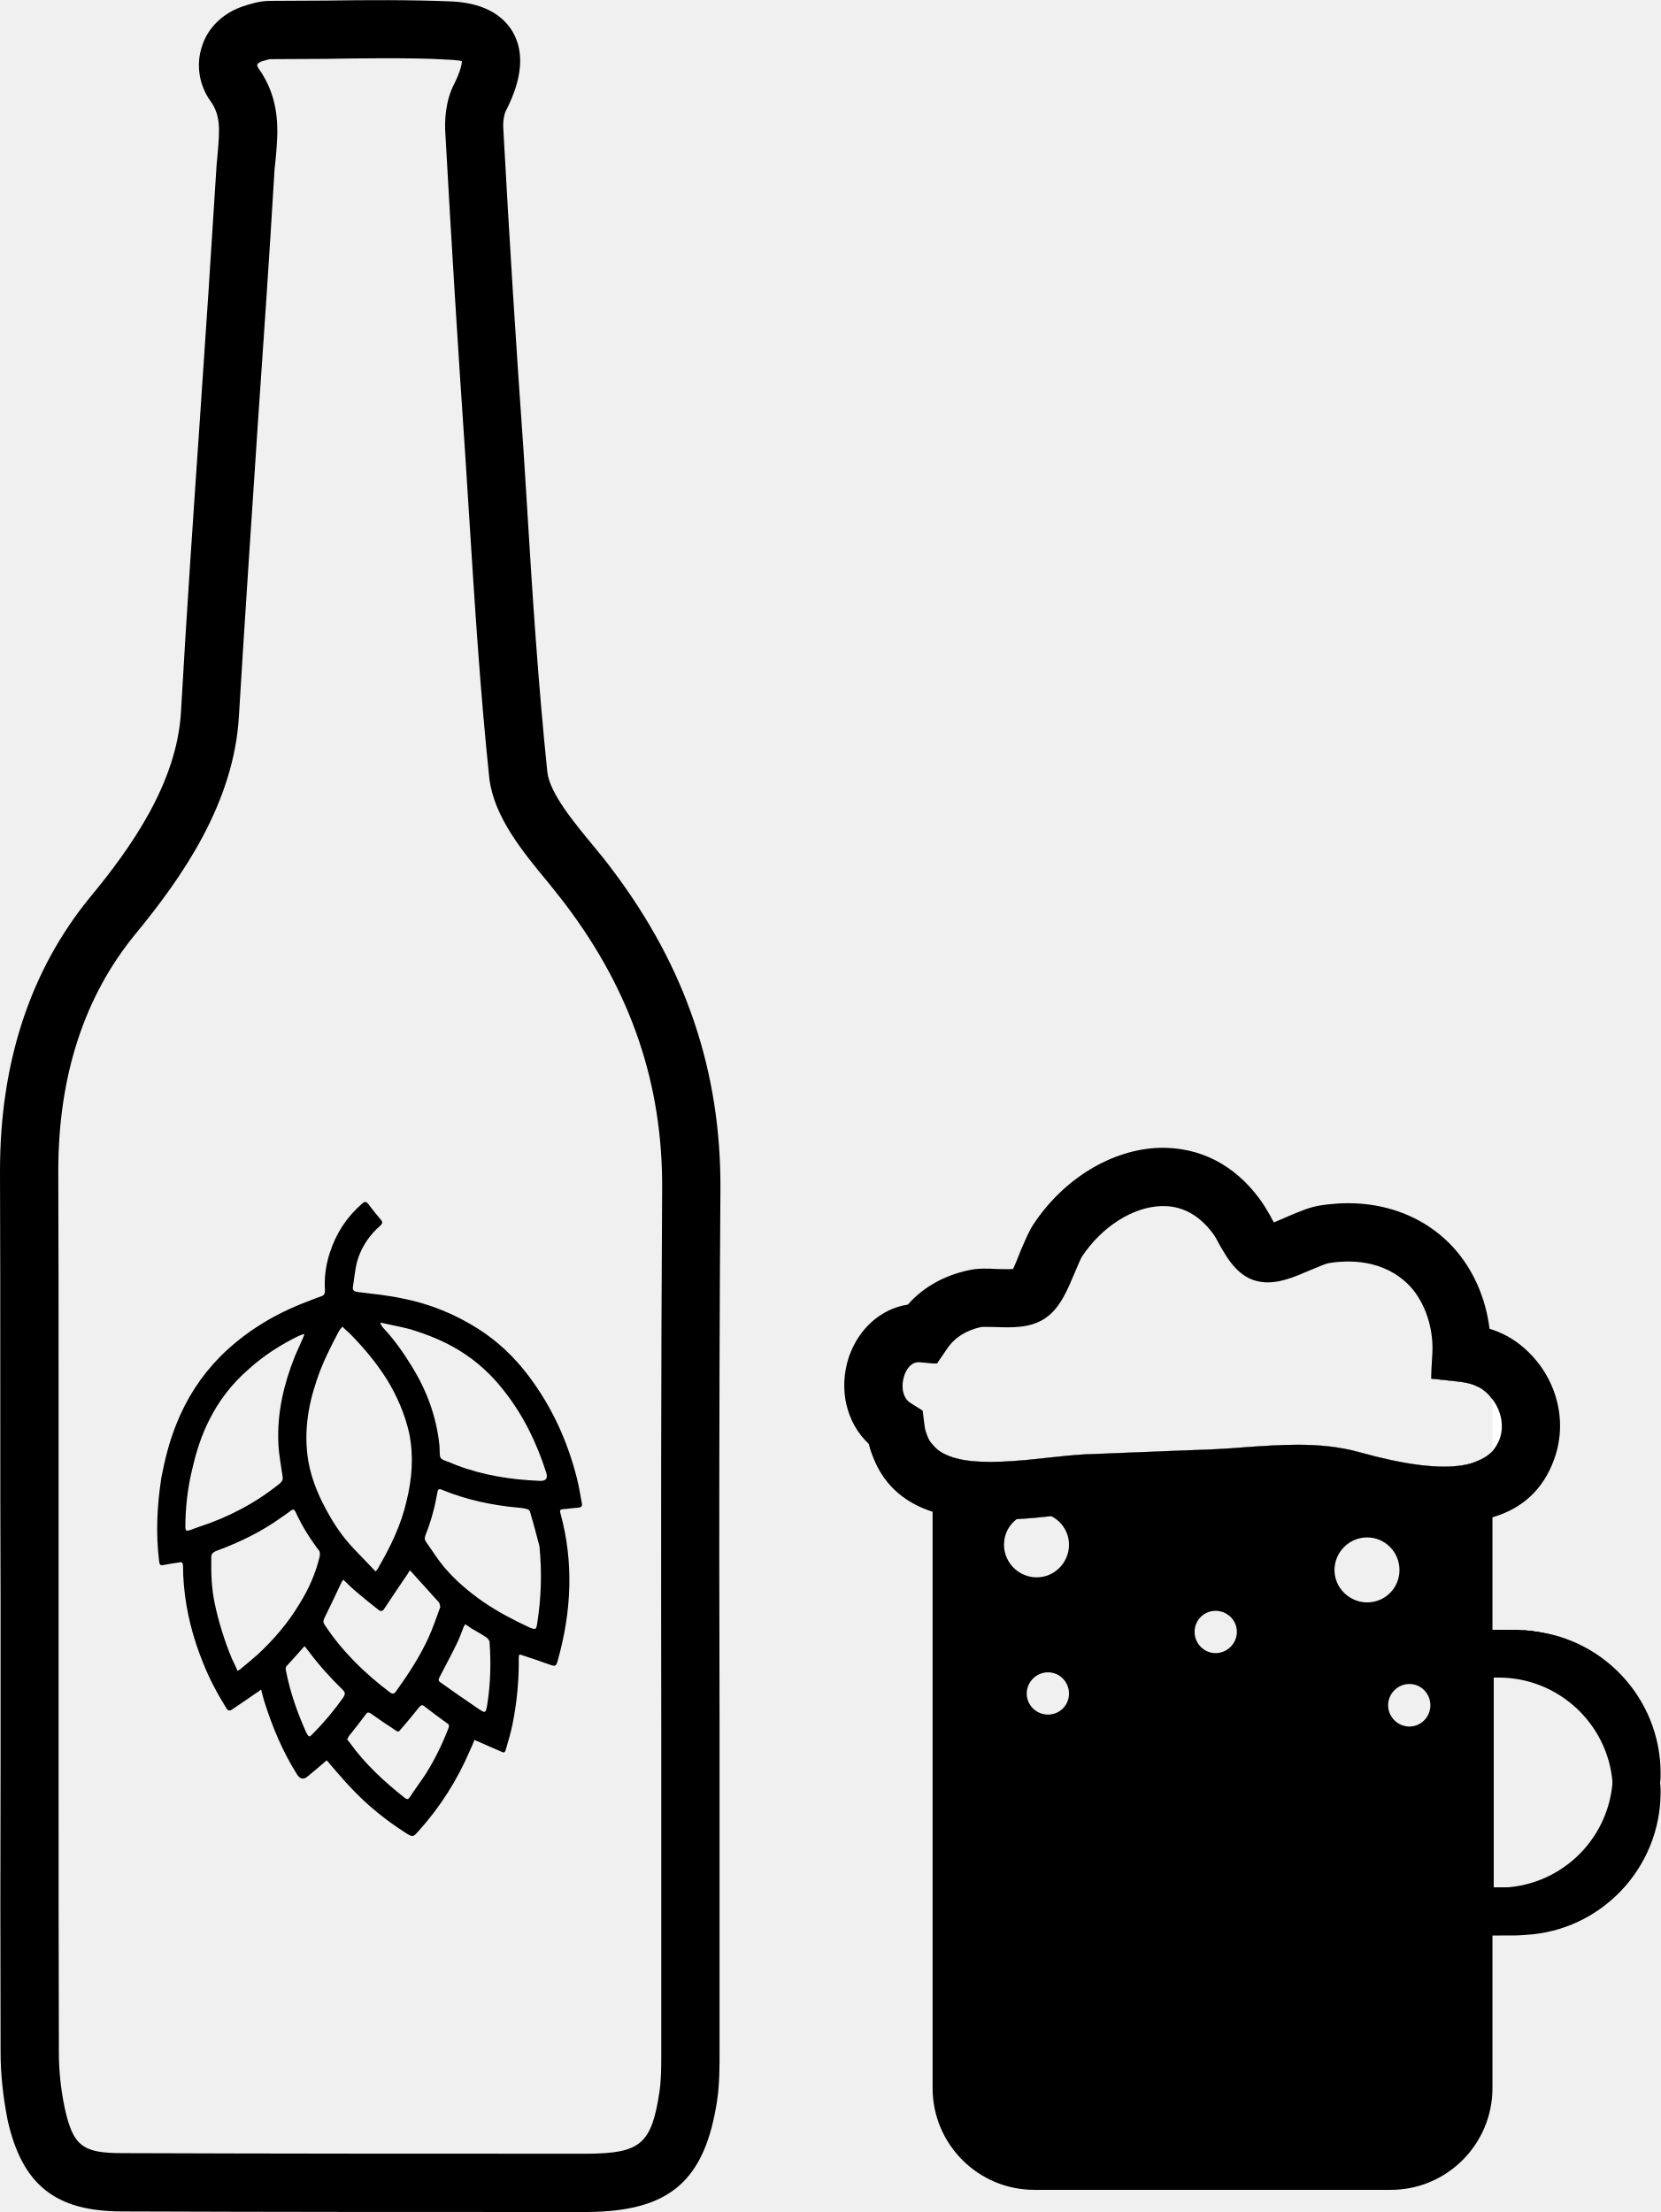
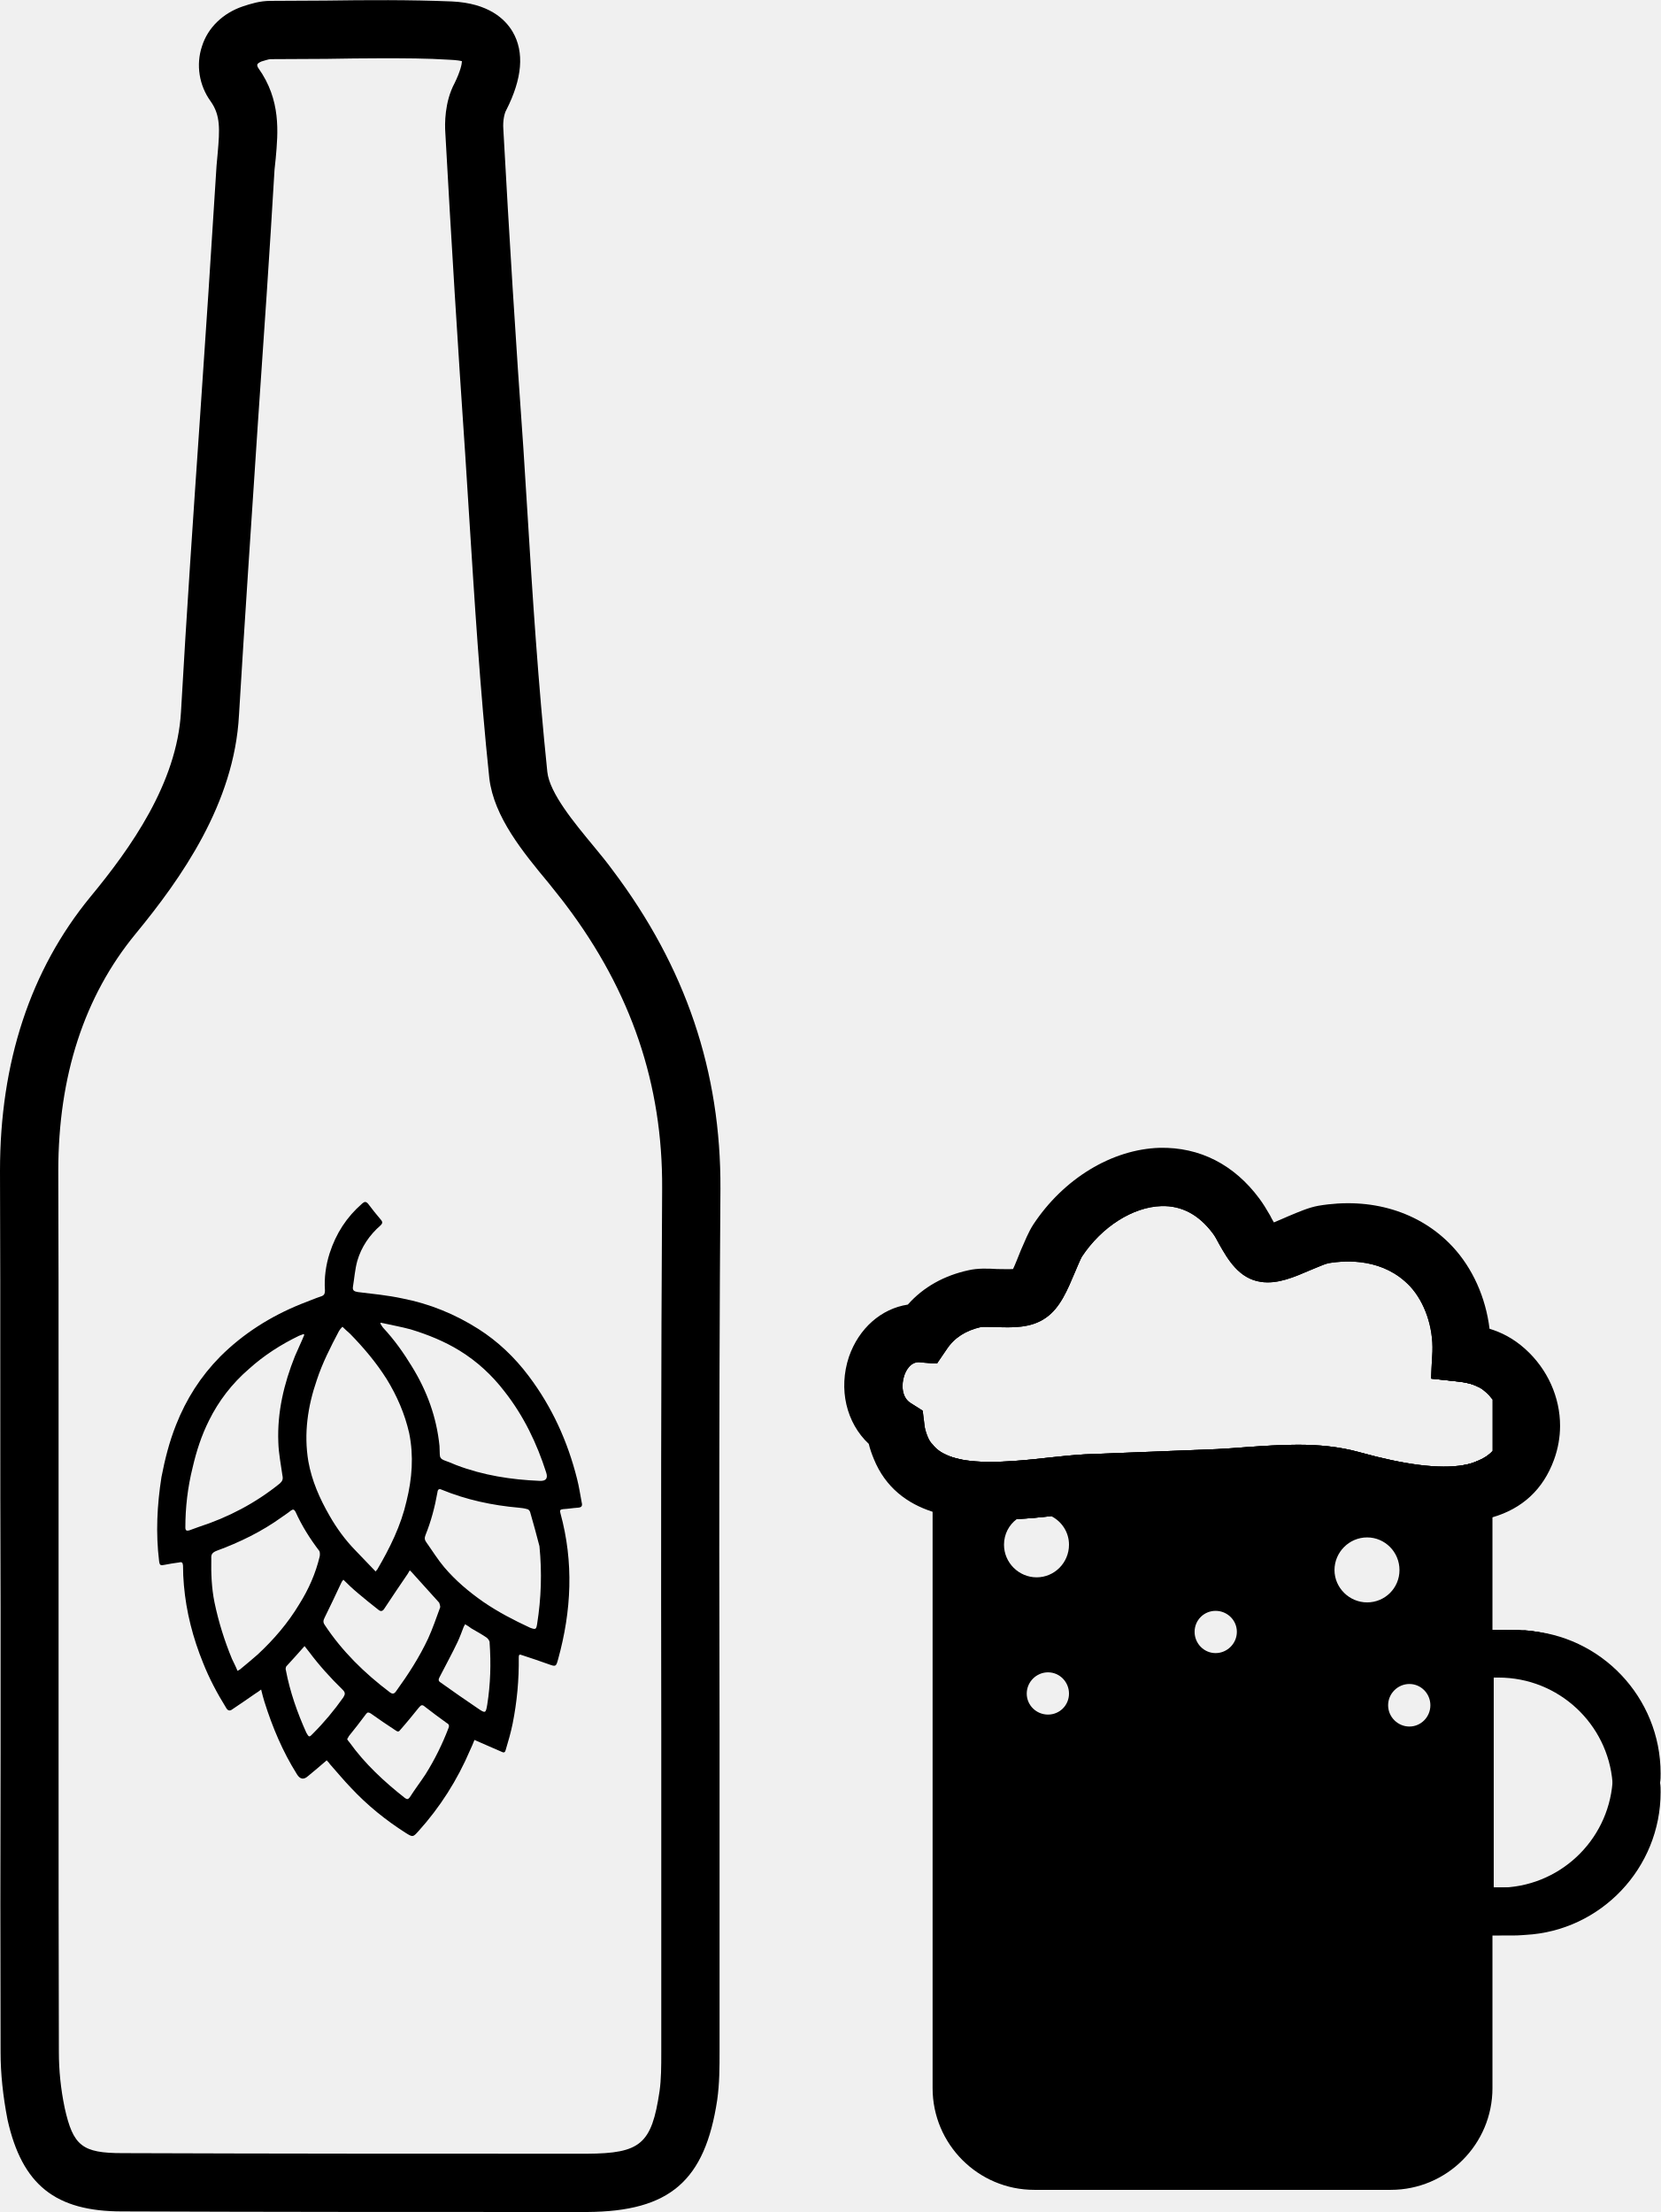
<svg xmlns="http://www.w3.org/2000/svg" id="Calque_2" viewBox="0 0 56.98 75.91">
  <defs>
    <style>
      .cls-1 {
        fill: #000;
      }

      .cls-2 {
-         fill: #fff;
+         fill: #000;
      }
    </style>
  </defs>
  <g id="Calque_1-2" data-name="Calque_1">
    <g>
      <g>
        <path class="cls-1" d="M50.21,50.28c-.82.14-2-.01-3.55-.44-.71-.2-1.43-.26-2.13-.26-.59,0-1.17.04-1.74.08-.35.03-.69.05-1.03.07l-4.55.18c-.34.02-.76.06-1.21.11-1.13.13-2.21.22-3,.07-.19-.04-.35-.08-.5-.15v21.72c0,1.65,1.34,2.99,2.99,2.99h12.23c1.66,0,2.99-1.34,2.99-2.99v-21.53c-.15.07-.31.12-.5.15ZM48.36,59.25c-.4,0-.73-.33-.73-.73s.33-.73.73-.73.72.33.72.73-.32.73-.72.73ZM46.91,52.76c.61,0,1.11.5,1.11,1.12s-.5,1.11-1.11,1.11-1.12-.5-1.12-1.11.5-1.12,1.12-1.12ZM42.44,56c0,.4-.33.73-.73.73s-.72-.33-.72-.73.32-.72.72-.72.73.32.73.72ZM36.07,52.03c.36.18.61.55.61.98,0,.62-.5,1.12-1.11,1.12s-1.12-.5-1.12-1.12c0-.36.17-.68.44-.88.42-.02.82-.06,1.18-.1ZM35.23,58.12c0-.4.33-.73.73-.73s.72.33.72.73-.32.72-.72.72-.73-.32-.73-.72Z" />
        <path class="cls-1" d="M50.71,47.25v.34c-.19-.1-.41-.15-.68-.18l-.92-.1v-.06h1.6Z" />
        <path class="cls-1" d="M49.13,46.75l-.02.5v.06l.92.1c.27.03.49.08.68.18.1.04.19.11.28.19.08.07.16.16.22.24v-1.27h-2.08ZM50.71,50.13c-.15.07-.31.12-.5.15v21.38c0,1.37-1.11,2.49-2.49,2.49h-12.23c-1.38,0-2.49-1.12-2.49-2.49v-21.57c-.19-.04-.35-.08-.5-.15-.21-.09-.38-.21-.5-.37v22.09c0,1.92,1.56,3.49,3.49,3.49h12.23c1.93,0,3.49-1.57,3.49-3.49v-21.86c-.13.14-.3.25-.5.33ZM32,46.75v.04h.15s.03-.04.03-.04h-.18Z" />
      </g>
      <path class="cls-1" d="M52.35,55.95c-.05,0-.09,0-.14,0-.05-.01-.1-.01-.15-.01h-1.81v9.85h1.81s.09-.01.13-.01.09-.01.13-.01c.07,0,.15,0,.22-.03,1-.09,1.91-.47,2.65-1.08.02-.01.02-.02.03-.03.7-.59,1.24-1.37,1.53-2.28.01-.01.01-.02.01-.03.11-.36.18-.74.2-1.14.02-.1.02-.21.02-.32,0-2.61-2.05-4.76-4.63-4.9ZM51.25,56.93h.81c2.16,0,3.92,1.76,3.92,3.92,0,.11,0,.22-.02.32-.02.31-.08.61-.18.9-.23.74-.69,1.39-1.29,1.85-.67.54-1.51.86-2.43.86h-.81v-7.85Z" />
      <path class="cls-1" d="M55.59,58.25c-.1-.19-.23-.36-.37-.53-.01-.01-.02-.02-.03-.03-.9-1.07-2.25-1.76-3.77-1.76h-1.81v9.85h1.81c2.61,0,4.75-2.04,4.91-4.61.02-.1.02-.21.02-.32,0-.96-.27-1.85-.76-2.6ZM50.61,64.78v-7.85h.81c1.26,0,2.38.59,3.09,1.51.11.13.21.27.3.42.34.58.54,1.26.54,1.99,0,.11,0,.22-.02.32-.16,2.02-1.85,3.61-3.91,3.61h-.81Z" />
      <path class="cls-1" d="M56.75,60c-.37-2.17-2.17-3.85-4.4-4.05-.05,0-.09,0-.14,0-.1-.01-.21-.01-.31-.01h-1.81v9.85h1.81c.1,0,.19,0,.29-.01.04,0,.09-.01.13-.01.07,0,.15,0,.22-.03,1.22-.15,2.29-.75,3.05-1.64.71-.79,1.16-1.8,1.22-2.92.02-.1.02-.21.02-.32,0-.29-.03-.58-.08-.85ZM51.09,56.93h.81c1.98,0,3.62,1.46,3.89,3.36.03.18.04.37.04.56,0,.11,0,.22-.02.32-.07.9-.44,1.72-1.03,2.34-.71.78-1.74,1.27-2.88,1.27h-.81v-7.85Z" />
      <path class="cls-1" d="M56.75,60c-.37-2.17-2.17-3.85-4.4-4.05-.05,0-.09,0-.14,0-.1-.01-.21-.01-.31-.01h-1.81v9.85h1.81c.1,0,.19,0,.29-.01.04,0,.09-.01.13-.01.07,0,.15,0,.22-.03,1.22-.15,2.29-.75,3.05-1.64.71-.79,1.16-1.8,1.22-2.92.02-.1.02-.21.02-.32,0-.29-.03-.58-.08-.85ZM51.09,56.93h.81c1.98,0,3.62,1.46,3.89,3.36.03.18.04.37.04.56,0,.11,0,.22-.02.32-.07.9-.44,1.72-1.03,2.34-.71.78-1.74,1.27-2.88,1.27h-.81v-7.85Z" />
      <path class="cls-1" d="M56.33,61.17c-.16-2.57-2.3-4.6-4.91-4.6h-1.81v9.84h1.81c1.52,0,2.87-.69,3.77-1.76.02-.01.02-.02.03-.03.14-.17.27-.34.37-.53.49-.75.76-1.64.76-2.6,0-.11,0-.22-.02-.32ZM50.61,57.57h.81c2.06,0,3.75,1.59,3.91,3.6.02.1.02.21.02.32,0,.74-.21,1.43-.57,2.02-.08.14-.18.28-.29.41-.71.91-1.82,1.49-3.07,1.49h-.81v-7.84Z" />
      <path class="cls-1" d="M56.96,61.17c-.02-.41-.09-.8-.21-1.17-.29-.9-.83-1.69-1.53-2.28-.01-.01-.02-.02-.03-.03-.74-.6-1.65-.98-2.65-1.07-.07-.02-.15-.03-.22-.03-.04,0-.09-.01-.13-.01-.04,0-.09,0-.13,0h-1.81v9.84h1.65c.1,0,.21,0,.31-.01.05,0,.09-.01.14-.01,2.58-.14,4.63-2.29,4.63-4.9,0-.11,0-.22-.02-.32ZM54.51,58.44c.59.47,1.04,1.11,1.28,1.85.09.28.15.57.17.88.02.1.02.21.02.32,0,2.16-1.76,3.92-3.92,3.92h-.81v-7.84h.81c.93,0,1.78.32,2.45.87Z" />
      <path class="cls-2" d="M36.07,52.03c-.36.04-.76.08-1.18.1.19-.14.42-.23.68-.23.18,0,.35.04.5.13Z" />
      <g>
        <path class="cls-2" d="M51.66,47.04c-.48-.44-.99-.56-1.51-.62.04-1.06-.32-2.18-1.04-2.96-.98-1.04-2.36-1.32-3.7-1.09-.55.09-1.5.7-2.01.63-.39-.05-.67-.85-.99-1.28-1.75-2.35-4.72-1.28-6.12.86-.29.45-.57,1.54-.98,1.82-.4.29-1.38.06-1.86.17-.82.17-1.4.59-1.8,1.18-1.64-.16-2.33,2.37-.93,3.25.03.22.09.45.18.68.23.55.61.91,1.1,1.13.16.08.33.14.5.18.16.05.33.09.5.12,1.44.21,3.2-.16,4.25-.2l4.55-.19c1.51-.06,3.12-.33,4.59.08.98.28,2.52.66,3.82.49.17-.02.34-.05.5-.1.18-.04.34-.1.5-.17.52-.24.94-.64,1.17-1.27.37-.98.02-2.04-.72-2.71ZM50.71,50.13c-.15.07-.31.12-.5.15-.82.14-2-.01-3.55-.44-.71-.2-1.43-.26-2.13-.26-.59,0-1.17.04-1.74.08-.35.03-.69.05-1.03.07l-4.55.18c-.34.02-.76.06-1.21.11-1.13.13-2.21.22-3,.07-.19-.04-.35-.08-.5-.15-.21-.09-.38-.21-.5-.37-.08-.08-.13-.17-.17-.27-.06-.15-.1-.28-.11-.41l-.06-.48-.41-.26c-.31-.19-.33-.63-.22-.95.05-.15.21-.48.53-.45l.44.04h.15s.03-.04.03-.04l.3-.44c.27-.41.66-.65,1.18-.77.07-.01.32,0,.48,0,.58.02,1.23.05,1.75-.32.49-.34.74-.96.99-1.55.08-.19.19-.45.24-.54.68-1.03,1.75-1.71,2.73-1.74.69-.02,1.28.29,1.76.93.08.1.15.24.22.37.3.53.68,1.19,1.43,1.3.58.09,1.16-.17,1.72-.41.2-.08.49-.21.6-.23.66-.11,1.9-.16,2.8.79.51.55.8,1.41.77,2.24l-.02.37-.02.5v.06l.92.1c.27.03.49.08.68.18.1.04.19.11.28.19.08.07.16.16.22.24v1.78c-.13.14-.3.25-.5.33Z" />
        <path d="M52.33,46.29c-.4-.36-.82-.57-1.22-.69-.13-1.07-.58-2.08-1.27-2.82-1.12-1.2-2.8-1.71-4.61-1.4-.33.06-.67.21-1.03.36-.14.06-.34.15-.49.21-.05-.09-.1-.17-.13-.24-.12-.21-.25-.42-.37-.58-.86-1.16-2.04-1.77-3.42-1.74-1.64.05-3.3,1.06-4.34,2.64-.16.25-.28.55-.42.87-.08.2-.21.53-.27.65-.14.01-.39,0-.55,0-.32-.02-.66-.03-.97.04-.84.18-1.56.58-2.09,1.18-.91.14-1.68.81-2.02,1.79-.37,1.11-.09,2.27.68,2.99.04.17.1.34.17.51.4.99,1.15,1.54,2.02,1.82.16.05.33.1.5.14.17.03.33.06.5.07.63.09,1.28.09,1.89.04.42-.02.82-.06,1.18-.1.05-.01.1-.01.15-.02.4-.04.77-.09,1.07-.1l4.55-.19c.36-.01.73-.04,1.09-.06,1.15-.09,2.23-.16,3.19.1,1.31.37,2.46.55,3.43.55.23,0,.45-.01.66-.03.18-.02.34-.04.5-.08.17-.02.34-.06.5-.13,1.03-.3,1.74-.96,2.11-1.97.14-.38.21-.78.21-1.17,0-.97-.42-1.94-1.2-2.64ZM42.79,49.66c-.35.03-.69.05-1.03.07l-4.55.18c-.34.02-.76.06-1.21.11-1.13.13-2.21.22-3,.07-.19-.04-.35-.08-.5-.15-.21-.09-.38-.21-.5-.37-.08-.08-.13-.17-.17-.27-.06-.15-.1-.28-.11-.41l-.06-.48-.41-.26c-.31-.19-.33-.63-.22-.95.05-.15.21-.48.53-.45l.44.04h.15s.03-.04.03-.04l.3-.44c.27-.41.66-.65,1.18-.77.07-.01.32,0,.48,0,.58.02,1.23.05,1.75-.32.49-.34.74-.96.99-1.55.08-.19.19-.45.24-.54.68-1.03,1.75-1.71,2.73-1.74.69-.02,1.28.29,1.76.93.08.1.15.24.22.37.3.53.68,1.19,1.43,1.3.58.09,1.16-.17,1.72-.41.2-.08.49-.21.6-.23.66-.11,1.9-.16,2.8.79.51.55.8,1.41.77,2.24l-.02.37-.02.5v.06l.92.1c.27.03.49.08.68.18.1.04.19.11.28.19.08.07.16.16.22.24.31.41.41.93.24,1.38-.06.15-.14.28-.24.4-.13.14-.3.25-.5.33-.15.07-.31.12-.5.15-.82.14-2-.01-3.55-.44-.71-.2-1.43-.26-2.13-.26-.59,0-1.17.04-1.74.08Z" />
      </g>
      <path d="M24.72,40.8c.02-4.03-1.19-7.61-3.7-10.94-.19-.26-.41-.53-.65-.82-.67-.81-1.51-1.82-1.59-2.55-.31-2.99-.51-6.05-.69-9.02l-.13-2.06c-.26-3.64-.49-7.33-.69-10.99-.02-.28.04-.54.1-.64.55-1.08.63-1.99.22-2.69-.26-.44-.83-.98-2.08-1.04-1.46-.06-2.92-.05-4.34-.03-.63,0-1.26.01-1.89.01-.36,0-.68.1-.95.19-.68.23-1.2.73-1.4,1.37-.21.63-.1,1.34.3,1.89.34.48.31.96.24,1.77l-.04.44c-.18,2.89-.37,5.79-.57,8.68-.23,3.35-.46,6.7-.65,10.06-.14,2.45-1.73,4.68-3.11,6.35-2.06,2.51-3.1,5.68-3.1,9.4.01,2.49.01,4.98.01,7.47s0,4.98.01,7.47v5.1c-.01,3.4-.01,6.81,0,10.21,0,.72.08,1.5.24,2.32.5,2.23,1.64,3.14,3.93,3.14,5.13.02,10.24.02,15.38.02h.58c2.83-.02,4.04-1.06,4.46-3.85.08-.57.08-1.12.08-1.65v-11.01c0-2.03-.01-4.09-.01-6.16,0-4.13.01-8.31.04-12.44ZM22.69,59.4v11.02c0,.48,0,.93-.06,1.35-.27,1.81-.65,2.13-2.49,2.14-5.32,0-10.62,0-15.94-.02-1.38,0-1.69-.25-1.98-1.55-.14-.67-.2-1.31-.2-1.92-.01-3.4-.01-6.8-.01-10.2v-12.57c0-2.49,0-4.98-.01-7.47,0-3.25.89-5.99,2.65-8.13,1.57-1.91,3.39-4.48,3.55-7.51.2-3.34.43-6.69.65-10.04.2-2.89.4-5.79.57-8.68l.04-.38c.08-.89.19-2.01-.6-3.11-.03-.05-.04-.09-.03-.12.01-.03.07-.07.14-.1.07-.02.25-.08.31-.08.64,0,1.28-.01,1.92-.01.62-.01,1.25-.02,1.88-.02.79,0,1.57,0,2.34.05.26.01.4.04.43.05,0,.09-.05.34-.25.75-.35.65-.34,1.42-.32,1.7.2,3.65.43,7.35.68,11l.13,2.04c.19,2.99.38,6.08.7,9.12.16,1.33,1.16,2.54,2.04,3.6.21.27.42.52.59.75,2.24,2.97,3.32,6.15,3.3,9.73-.04,6.2-.04,12.51-.03,18.61Z" />
      <path d="M19.8,50.75c-.32-1.28-.86-2.47-1.66-3.53-.48-.64-1.06-1.19-1.72-1.61-.8-.51-1.68-.87-2.61-1.05-.51-.11-1.03-.16-1.53-.22-.12-.02-.19-.05-.17-.18.05-.3.07-.6.15-.89.14-.48.42-.89.8-1.22.06-.06.08-.11.01-.19-.15-.18-.3-.36-.44-.55-.07-.08-.12-.08-.2-.01-.54.47-.9,1.03-1.12,1.71-.13.41-.19.84-.16,1.27,0,.09-.01.16-.11.2-.24.08-.47.18-.71.27-1.04.42-1.98,1.01-2.78,1.81-.66.67-1.16,1.45-1.51,2.34-.23.58-.38,1.17-.5,1.79-.15.96-.2,1.92-.08,2.89.02.14.05.15.19.12.16-.03.32-.06.49-.08.11-.03.13.01.14.11,0,.23.01.45.03.67.08.92.31,1.81.66,2.67.21.53.48,1.04.79,1.54.05.09.12.12.21.05.27-.18.53-.36.79-.54.07-.04.12-.08.2-.14.04.15.07.29.11.41.28.89.63,1.72,1.12,2.5q.16.26.38.06c.22-.18.42-.35.64-.54.04.05.08.08.11.13.24.27.47.55.72.81.56.6,1.19,1.11,1.88,1.55.24.15.25.15.43-.05.75-.83,1.34-1.76,1.78-2.79.06-.12.1-.23.15-.35.33.14.63.28.94.41.08.04.11.01.13-.06.09-.3.18-.61.24-.91.15-.75.22-1.51.21-2.27,0-.09.02-.12.11-.08.3.1.61.2.91.31.25.09.26.09.33-.17.46-1.66.54-3.33.08-5.01-.03-.1-.01-.13.09-.14.18-.01.34-.04.51-.05.13-.01.16-.06.13-.18-.05-.26-.09-.54-.16-.81ZM10.87,47.36c.19-.58.47-1.13.76-1.68.03-.05.06-.09.12-.15.08.08.17.16.26.24.47.48.9.99,1.26,1.56.35.57.62,1.19.77,1.85.16.79.1,1.56-.09,2.33-.19.84-.57,1.61-1.01,2.36-.01.01-.03.02-.05.06-.24-.25-.47-.49-.71-.74-.34-.35-.63-.75-.87-1.17-.34-.59-.61-1.2-.73-1.87-.16-.96-.02-1.89.29-2.79ZM14.15,53.98l.92,1.02s.05.13.03.17c-.13.35-.25.71-.41,1.06-.3.64-.68,1.23-1.1,1.81-.07.1-.13.1-.22.03-.86-.65-1.63-1.4-2.23-2.31-.06-.09-.05-.15,0-.25.19-.38.37-.77.55-1.15.02-.03.03-.07.05-.1.01,0,.02-.02.04-.05.17.17.33.32.51.47.22.19.45.37.69.56.08.07.15.06.21-.04.26-.4.53-.79.8-1.19.02-.03.04-.07.07-.12.04.03.06.06.09.09ZM6.82,52.4c-.11.04-.22.08-.33.12-.08.02-.13.01-.13-.1,0-.69.08-1.38.25-2.06.13-.56.3-1.09.56-1.61.33-.67.79-1.27,1.37-1.77.52-.47,1.1-.84,1.72-1.14.05-.02.11-.04.16-.06,0,.01.02.02.02.03-.1.25-.22.49-.32.73-.38.95-.61,1.93-.57,2.95.01.39.09.77.14,1.14.03.13,0,.2-.09.28-.83.67-1.76,1.16-2.78,1.49ZM8.84,56.78c-.19.17-.39.33-.58.49-.03.03-.06.04-.11.07-.06-.15-.13-.28-.19-.41-.26-.63-.46-1.27-.6-1.94-.1-.49-.12-1-.11-1.51-.01-.13.03-.2.18-.26.79-.29,1.55-.66,2.23-1.15.11-.08.21-.14.32-.23.07-.05.11-.05.16.04.22.49.5.93.82,1.35.02.05.02.13.01.18-.14.59-.38,1.13-.7,1.64-.39.65-.88,1.22-1.43,1.73ZM11.78,58.25c-.31.44-.66.86-1.04,1.24-.13.14-.14.13-.23-.03-.31-.69-.56-1.4-.7-2.14-.02-.04,0-.11.01-.13.21-.23.42-.46.63-.7.06.08.1.13.15.19.35.47.74.9,1.16,1.31.09.09.09.15.02.26ZM15.39,59.3c-.21.55-.47,1.08-.79,1.59-.17.26-.37.52-.54.79-.06.08-.1.07-.17.02-.71-.56-1.37-1.17-1.9-1.91-.03-.03-.05-.06-.08-.11.03-.03.04-.07.06-.1.2-.25.4-.5.59-.76.05-.07.09-.06.16-.02.28.2.56.39.85.58.07.05.11.06.16-.01.23-.26.44-.52.65-.78.07-.08.11-.1.2-.02.24.19.49.37.75.56.08.04.09.1.06.17ZM16.72,58.49c-.05.3-.06.32-.32.14-.43-.29-.86-.59-1.28-.89-.1-.06-.07-.12-.03-.2.2-.39.42-.79.61-1.19.08-.17.14-.34.21-.52.02-.03.03-.06.05-.09.08.05.15.09.21.14.19.11.37.21.53.32.05.04.11.12.1.18.05.71.03,1.41-.08,2.11ZM18.43,55.73c-.03.19-.05.2-.24.13-.56-.26-1.1-.54-1.61-.89-.5-.35-.95-.73-1.34-1.19-.22-.26-.41-.57-.61-.85-.06-.08-.07-.15-.03-.25.19-.47.32-.96.41-1.47.01-.1.06-.13.14-.09.85.35,1.74.54,2.65.62.1.01.19.02.29.05.04,0,.09.06.1.1.11.38.22.78.32,1.17.09.91.06,1.79-.08,2.67ZM18.53,50.82c-.99-.04-1.95-.19-2.87-.54-.14-.06-.29-.12-.43-.17-.1-.04-.14-.1-.14-.2,0-.09-.01-.2-.01-.29-.1-.99-.43-1.89-.95-2.73-.28-.46-.59-.9-.97-1.31-.04-.04-.07-.1-.11-.16.01-.01.01-.02.01-.03.35.08.7.14,1.03.23.59.18,1.16.41,1.68.73.6.37,1.11.84,1.54,1.4.66.84,1.11,1.78,1.43,2.78q.1.3-.21.29Z" />
    </g>
  </g>
</svg>
